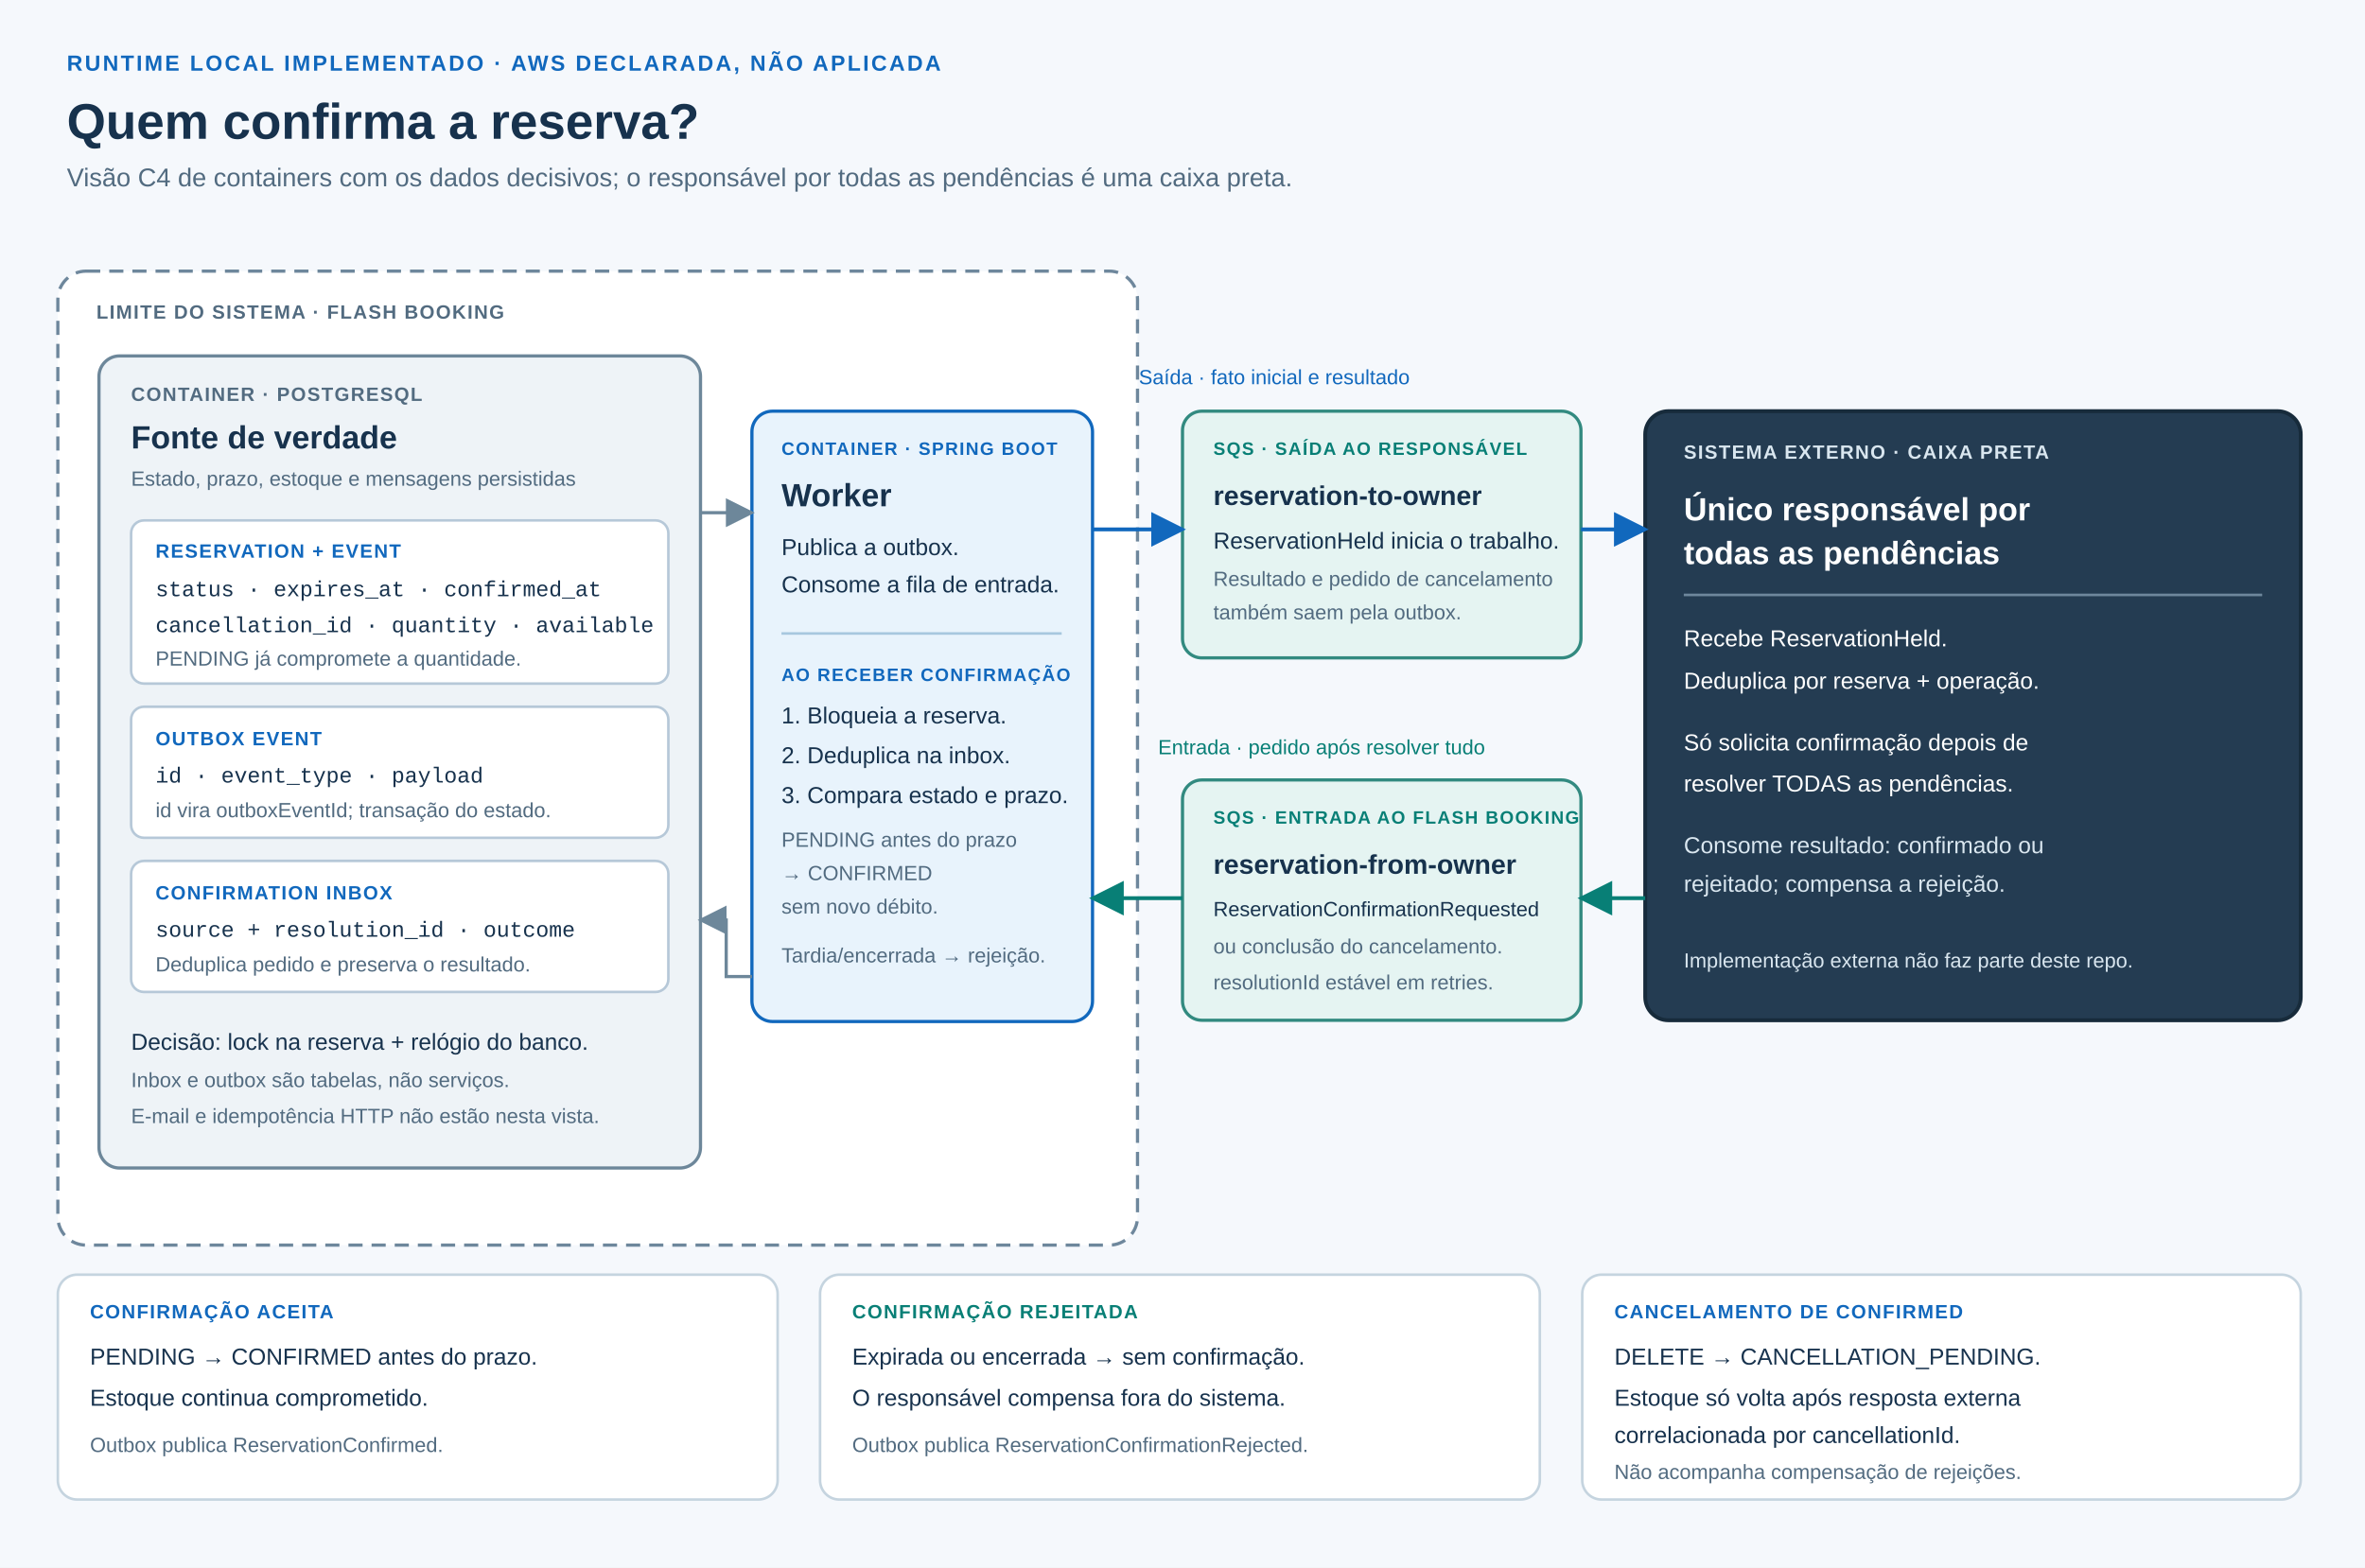
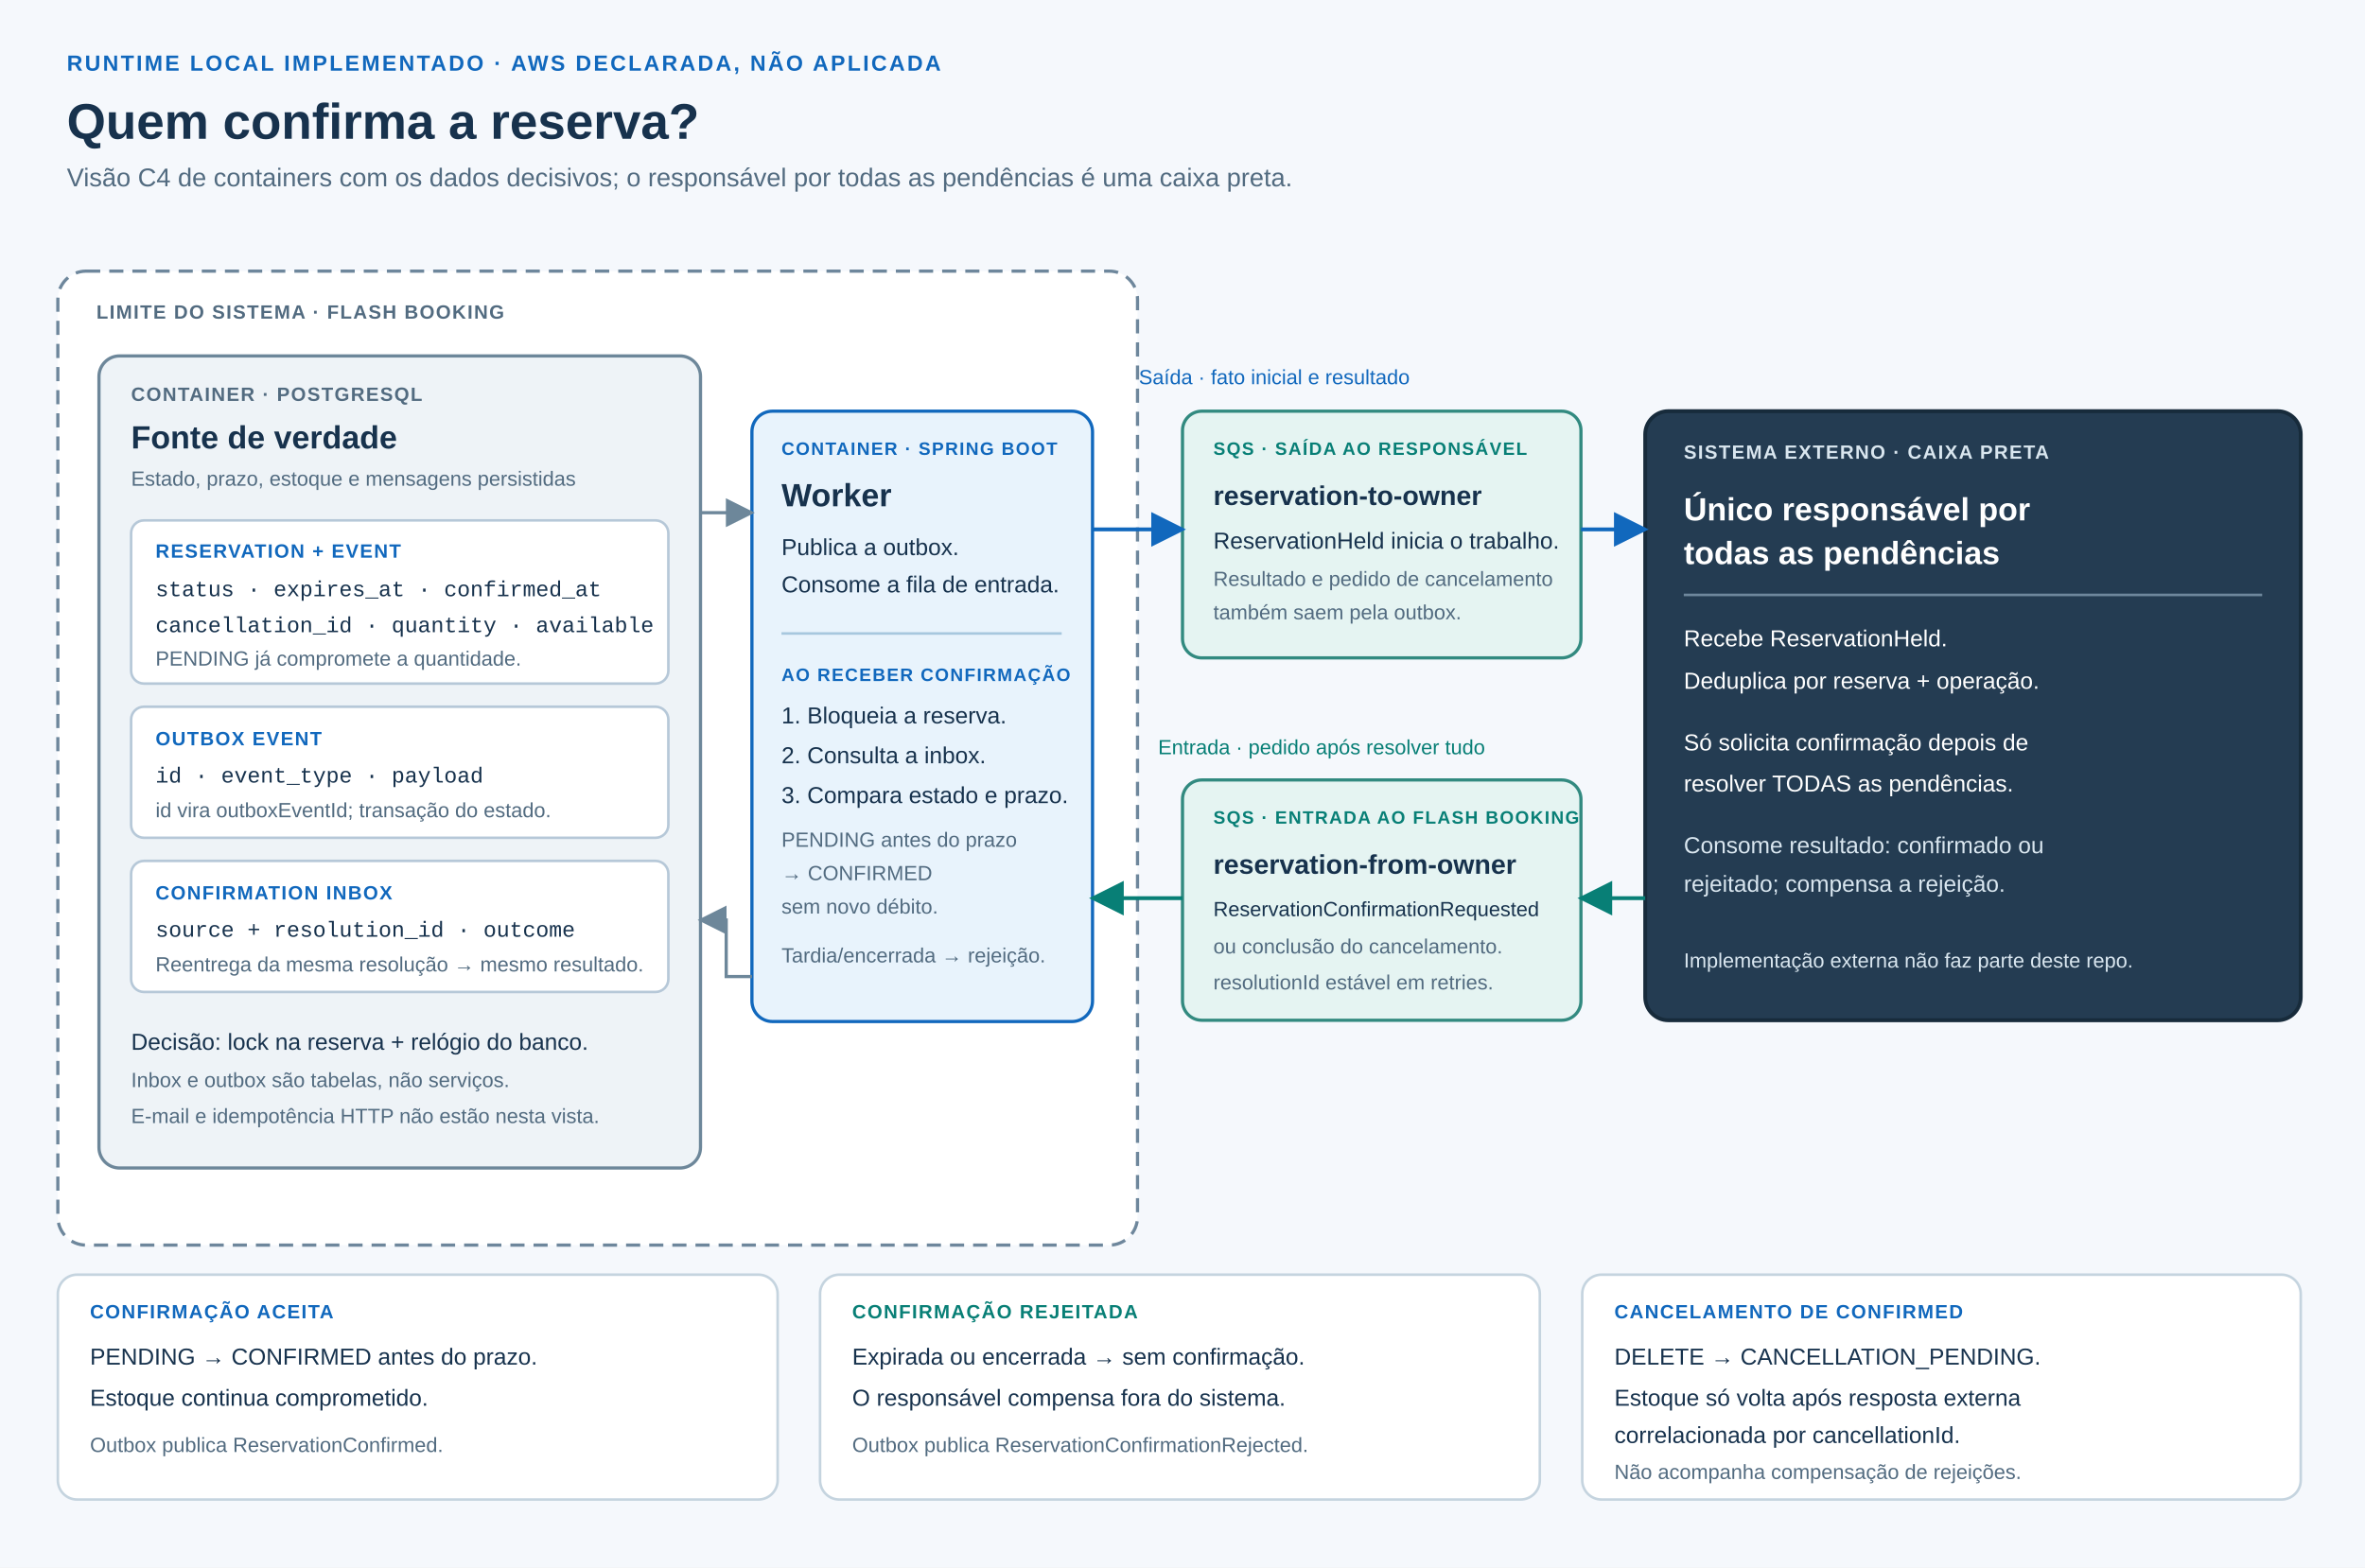
<svg xmlns="http://www.w3.org/2000/svg" width="1840" height="1220" viewBox="0 0 1840 1220" role="img" aria-labelledby="title desc">
  <defs>
    <style>
      text{font-family:Arial,Helvetica,sans-serif}.bg{fill:#f5f8fc}.ink{fill:#17324d}.muted{fill:#526b80}.blue{fill:#1168bd}.teal{fill:#087f76}
      .eyebrow{font-size:17px;font-weight:700;letter-spacing:1.7px}.heading{font-size:39px;font-weight:700}.sub{font-size:20px}
      .boundary{fill:#fff;stroke:#6e879c;stroke-width:2.5;stroke-dasharray:11 7}.app{fill:#e8f3fc;stroke:#1168bd;stroke-width:2.5}
      .store{fill:#eef3f7;stroke:#6d879a;stroke-width:2.5}.table{fill:#fff;stroke:#b6c8d8;stroke-width:2}
      .queue{fill:#e5f4f2;stroke:#328a80;stroke-width:2.5}.external{fill:#243c52;stroke:#172b3b;stroke-width:3}
      .note{fill:#fff;stroke:#c5d4df;stroke-width:2}.type{font-size:15px;font-weight:700;letter-spacing:1px}.name{font-size:25px;font-weight:700}
      .body{font-size:18px}.small{font-size:16px}.code{font-size:17px;font-family:Consolas,'Courier New',monospace}.compact{font-size:14px}.queueName{font-size:21px;font-weight:700}
      .white{fill:#fff}.light{fill:#d9e6ef}.line{stroke:#1168bd;stroke-width:3;fill:none;marker-end:url(#blueArrow)}
      .return{stroke:#087f76;stroke-width:3;fill:none;marker-end:url(#tealArrow)}.data{stroke:#6d879a;stroke-width:2.5;fill:none;marker-end:url(#grayArrow)}
    </style>
    <marker id="blueArrow" viewBox="0 0 10 10" refX="9" refY="5" markerWidth="9" markerHeight="9" orient="auto">
      <path d="M0 0 L10 5 L0 10 Z" fill="#1168bd" />
    </marker>
    <marker id="tealArrow" viewBox="0 0 10 10" refX="9" refY="5" markerWidth="9" markerHeight="9" orient="auto">
      <path d="M0 0 L10 5 L0 10 Z" fill="#087f76" />
    </marker>
    <marker id="grayArrow" viewBox="0 0 10 10" refX="9" refY="5" markerWidth="9" markerHeight="9" orient="auto">
      <path d="M0 0 L10 5 L0 10 Z" fill="#6d879a" />
    </marker>
  </defs>
  <rect width="1840" height="1220" class="bg" />
  <text x="52" y="55" class="eyebrow blue">RUNTIME LOCAL IMPLEMENTADO · AWS DECLARADA, NÃO APLICADA</text>
  <text x="52" y="108" class="heading ink">Quem confirma a reserva?</text>
  <text x="52" y="145" class="sub muted">Visão C4 de containers com os dados decisivos; o responsável por todas as pendências é uma caixa preta.</text>
  <rect x="45" y="211" width="840" height="758" rx="22" class="boundary" />
  <text x="75" y="248" class="type muted">LIMITE DO SISTEMA · FLASH BOOKING</text>
  <rect x="77" y="277" width="468" height="632" rx="16" class="store" />
  <text x="102" y="312" class="type muted">CONTAINER · POSTGRESQL</text>
  <text x="102" y="349" class="name ink">Fonte de verdade</text>
  <text x="102" y="378" class="small muted">Estado, prazo, estoque e mensagens persistidas</text>
  <rect x="102" y="405" width="418" height="127" rx="10" class="table" />
  <text x="121" y="434" class="type blue">RESERVATION + EVENT</text>
  <text x="121" y="464" class="code ink">status · expires_at · confirmed_at</text>
  <text x="121" y="492" class="code ink">cancellation_id · quantity · available</text>
  <text x="121" y="518" class="small muted">PENDING já compromete a quantidade.</text>
  <rect x="102" y="550" width="418" height="102" rx="10" class="table" />
  <text x="121" y="580" class="type blue">OUTBOX EVENT</text>
  <text x="121" y="609" class="code ink">id · event_type · payload</text>
  <text x="121" y="636" class="small muted">id vira outboxEventId; transação do estado.</text>
  <rect x="102" y="670" width="418" height="102" rx="10" class="table" />
  <text x="121" y="700" class="type blue">CONFIRMATION INBOX</text>
  <text x="121" y="729" class="code ink">source + resolution_id · outcome</text>
-   <text x="121" y="756" class="small muted">Deduplica pedido e preserva o resultado.</text>
+   <text x="121" y="756" class="small muted">Reentrega da mesma resolução → mesmo resultado.</text>
  <text x="102" y="817" class="body ink">Decisão: lock na reserva + relógio do banco.</text>
  <text x="102" y="846" class="small muted">Inbox e outbox são tabelas, não serviços.</text>
  <text x="102" y="874" class="small muted">E-mail e idempotência HTTP não estão nesta vista.</text>
  <rect x="585" y="320" width="265" height="475" rx="16" class="app" />
  <text x="608" y="354" class="type compact blue">CONTAINER · SPRING BOOT</text>
  <text x="608" y="394" class="name ink">Worker</text>
  <text x="608" y="432" class="body ink">Publica a outbox.</text>
  <text x="608" y="461" class="body ink">Consome a fila de entrada.</text>
  <path d="M608 493 H826" stroke="#a7c7de" stroke-width="2" />
  <text x="608" y="530" class="type compact blue">AO RECEBER CONFIRMAÇÃO</text>
  <text x="608" y="563" class="body ink">1. Bloqueia a reserva.</text>
-   <text x="608" y="594" class="body ink">2. Deduplica na inbox.</text>
+   <text x="608" y="594" class="body ink">2. Consulta a inbox.</text>
  <text x="608" y="625" class="body ink">3. Compara estado e prazo.</text>
  <text x="608" y="659" class="small muted">PENDING antes do prazo</text>
  <text x="608" y="685" class="small muted">→ CONFIRMED</text>
  <text x="608" y="711" class="small muted">sem novo débito.</text>
  <text x="608" y="749" class="small muted">Tardia/encerrada → rejeição.</text>
  <path d="M545 399 H585" class="data" />
  <path d="M585 760 H565 V716 H545" class="data" />
  <rect x="920" y="320" width="310" height="192" rx="15" class="queue" />
  <text x="944" y="354" class="type compact teal">SQS · SAÍDA AO RESPONSÁVEL</text>
  <text x="944" y="393" class="queueName ink">reservation-to-owner</text>
  <text x="944" y="427" class="body ink">ReservationHeld inicia o trabalho.</text>
  <text x="944" y="456" class="small muted">Resultado e pedido de cancelamento</text>
  <text x="944" y="482" class="small muted">também saem pela outbox.</text>
  <rect x="920" y="607" width="310" height="187" rx="15" class="queue" />
  <text x="944" y="641" class="type compact teal">SQS · ENTRADA AO FLASH BOOKING</text>
  <text x="944" y="680" class="queueName ink">reservation-from-owner</text>
  <text x="944" y="713" class="small ink">ReservationConfirmationRequested</text>
  <text x="944" y="742" class="small muted">ou conclusão do cancelamento.</text>
  <text x="944" y="770" class="small muted">resolutionId estável em retries.</text>
  <rect x="1280" y="320" width="510" height="474" rx="18" class="external" />
  <text x="1310" y="357" class="type light">SISTEMA EXTERNO · CAIXA PRETA</text>
  <text x="1310" y="405" class="name white">Único responsável por</text>
  <text x="1310" y="439" class="name white">todas as pendências</text>
  <path d="M1310 463 H1760" stroke="#6e879c" stroke-width="2" />
  <text x="1310" y="503" class="body white">Recebe ReservationHeld.</text>
  <text x="1310" y="536" class="body white">Deduplica por reserva + operação.</text>
  <text x="1310" y="584" class="body white">Só solicita confirmação depois de</text>
  <text x="1310" y="616" class="body white">resolver TODAS as pendências.</text>
  <text x="1310" y="664" class="body light">Consome resultado: confirmado ou</text>
  <text x="1310" y="694" class="body light">rejeitado; compensa a rejeição.</text>
  <text x="1310" y="753" class="small light">Implementação externa não faz parte deste repo.</text>
  <path d="M850 412 H920" class="line" />
  <path d="M1230 412 H1280" class="line" />
  <text x="886" y="299" class="small blue">Saída · fato inicial e resultado</text>
  <path d="M1280 699 H1230" class="return" />
  <path d="M920 699 H850" class="return" />
  <text x="901" y="587" class="small teal">Entrada · pedido após resolver tudo</text>
  <rect x="45" y="992" width="560" height="175" rx="15" class="note" />
  <text x="70" y="1026" class="type blue">CONFIRMAÇÃO ACEITA</text>
  <text x="70" y="1062" class="body ink">PENDING → CONFIRMED antes do prazo.</text>
  <text x="70" y="1094" class="body ink">Estoque continua comprometido.</text>
  <text x="70" y="1130" class="small muted">Outbox publica ReservationConfirmed.</text>
  <rect x="638" y="992" width="560" height="175" rx="15" class="note" />
  <text x="663" y="1026" class="type teal">CONFIRMAÇÃO REJEITADA</text>
  <text x="663" y="1062" class="body ink">Expirada ou encerrada → sem confirmação.</text>
  <text x="663" y="1094" class="body ink">O responsável compensa fora do sistema.</text>
  <text x="663" y="1130" class="small muted">Outbox publica ReservationConfirmationRejected.</text>
  <rect x="1231" y="992" width="559" height="175" rx="15" class="note" />
  <text x="1256" y="1026" class="type blue">CANCELAMENTO DE CONFIRMED</text>
  <text x="1256" y="1062" class="body ink">DELETE → CANCELLATION_PENDING.</text>
  <text x="1256" y="1094" class="body ink">Estoque só volta após resposta externa</text>
  <text x="1256" y="1123" class="body ink">correlacionada por cancellationId.</text>
  <text x="1256" y="1151" class="small muted">Não acompanha compensação de rejeições.</text>
</svg>
